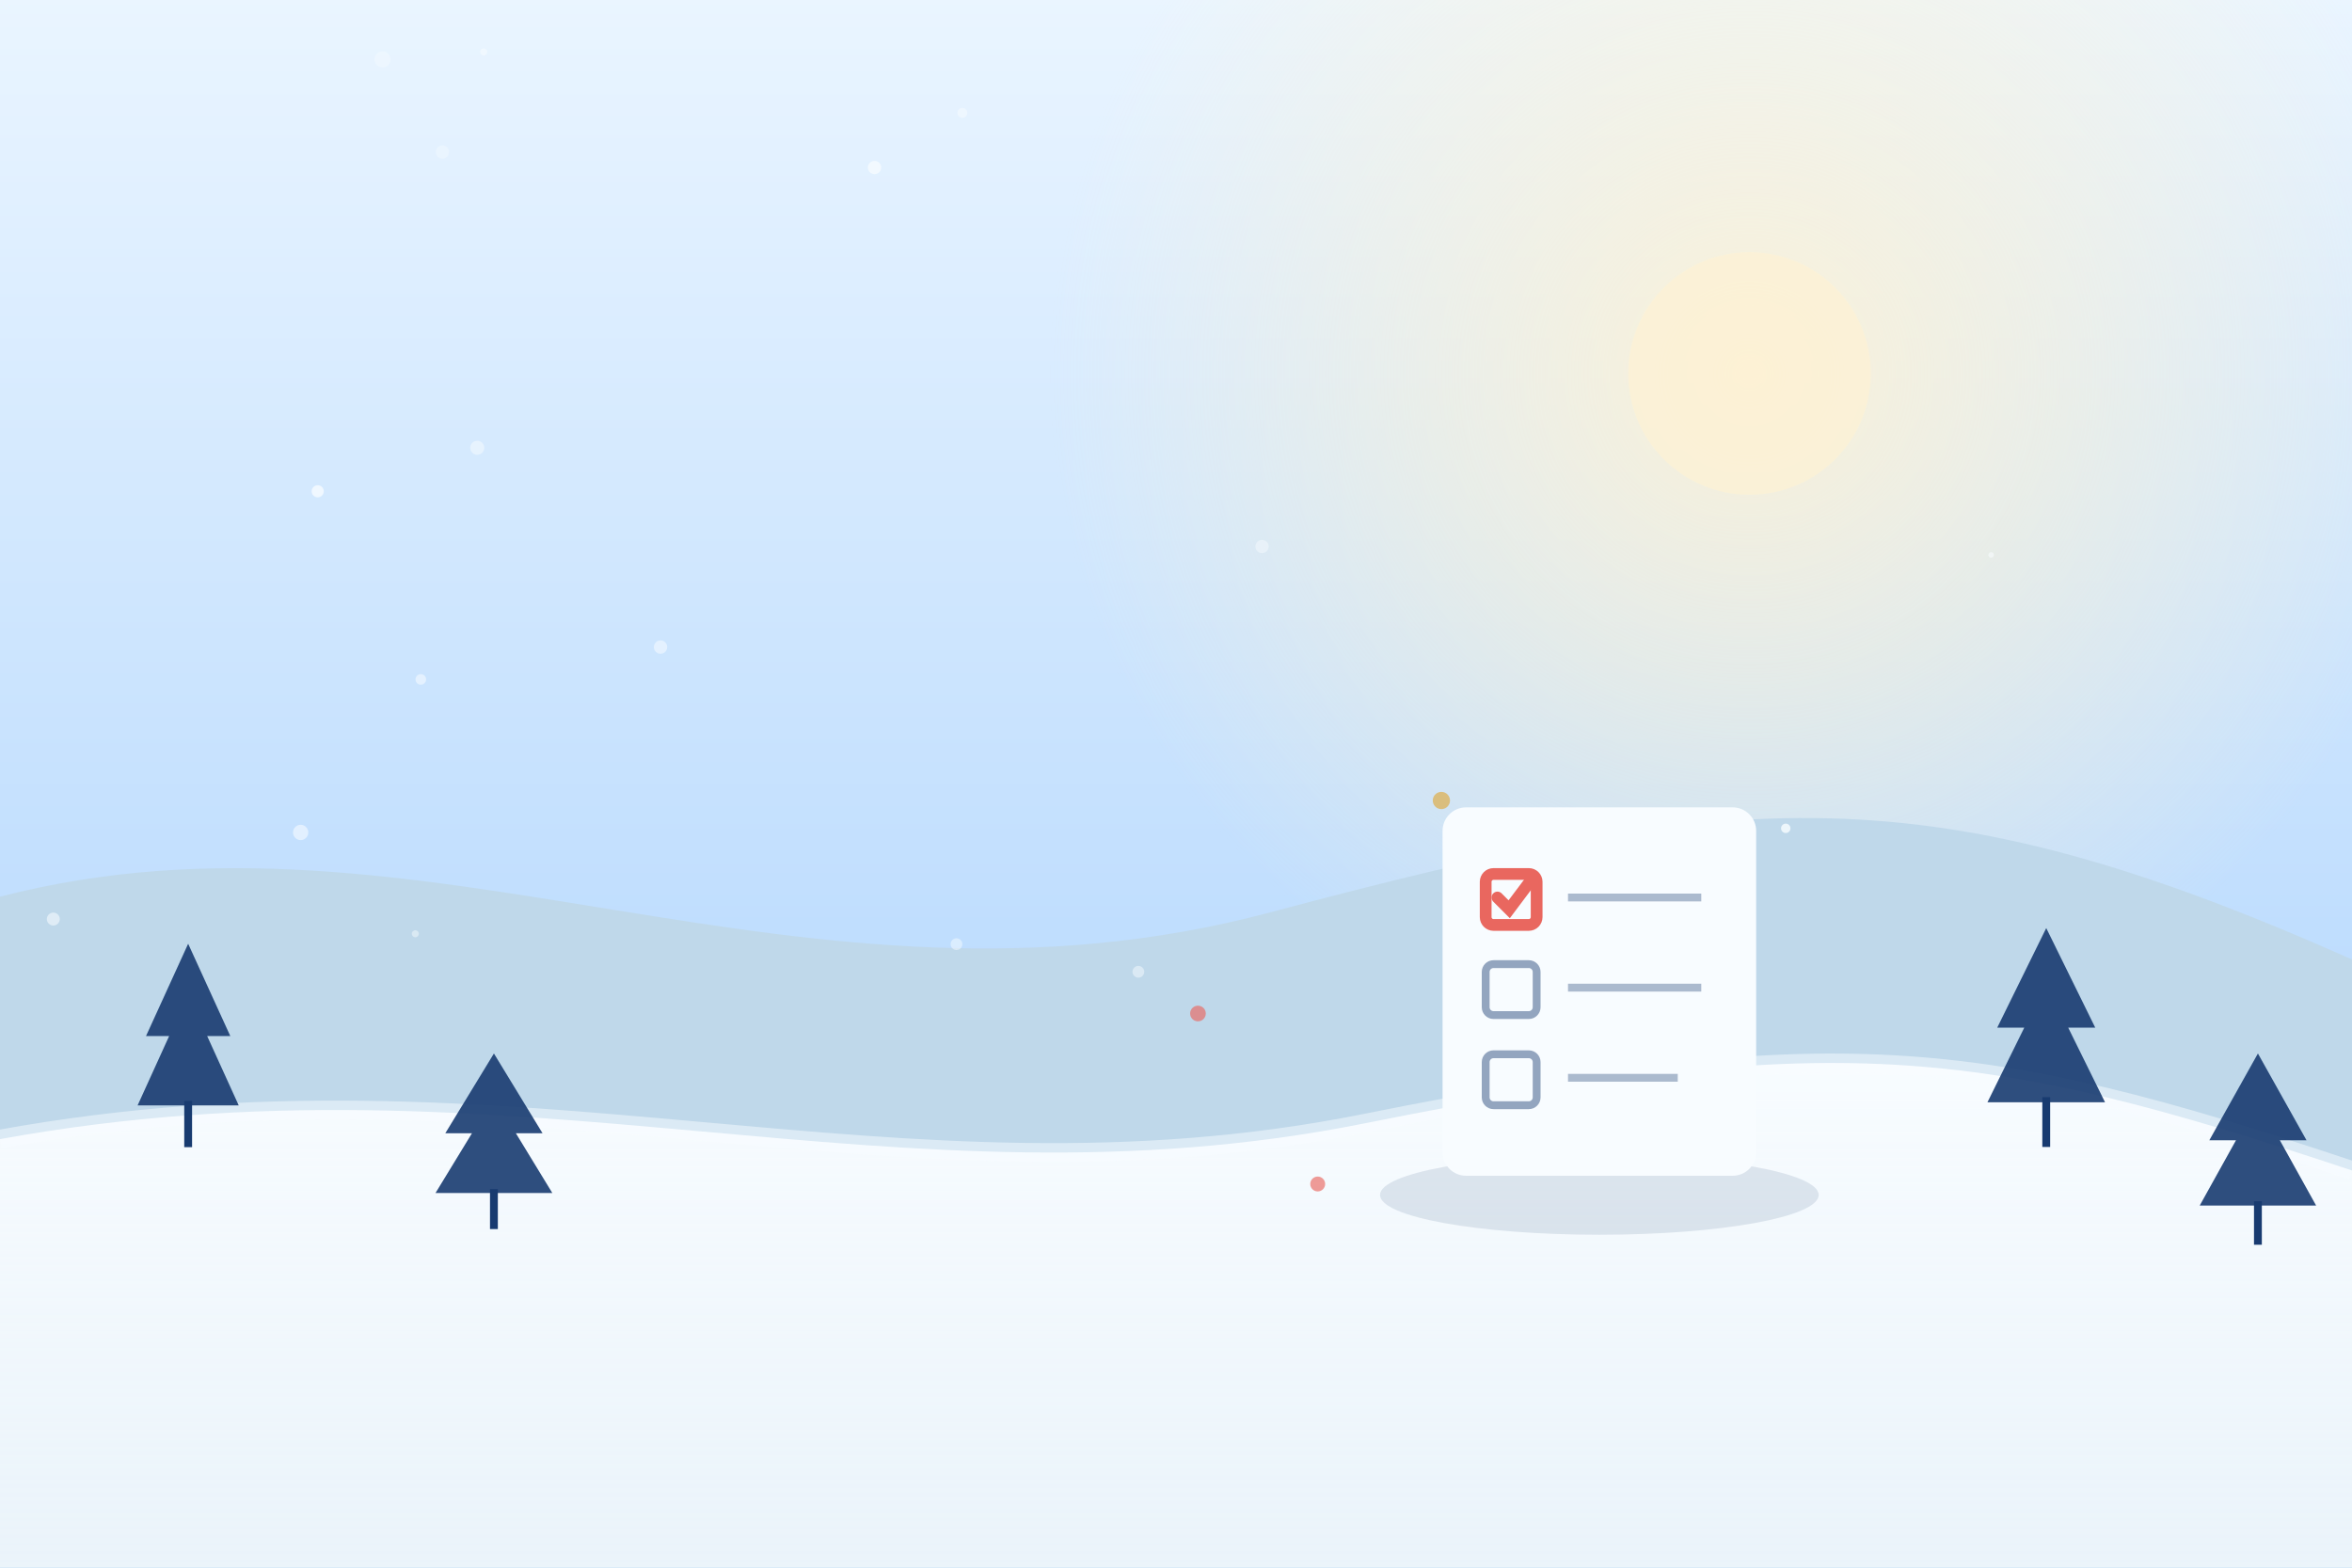
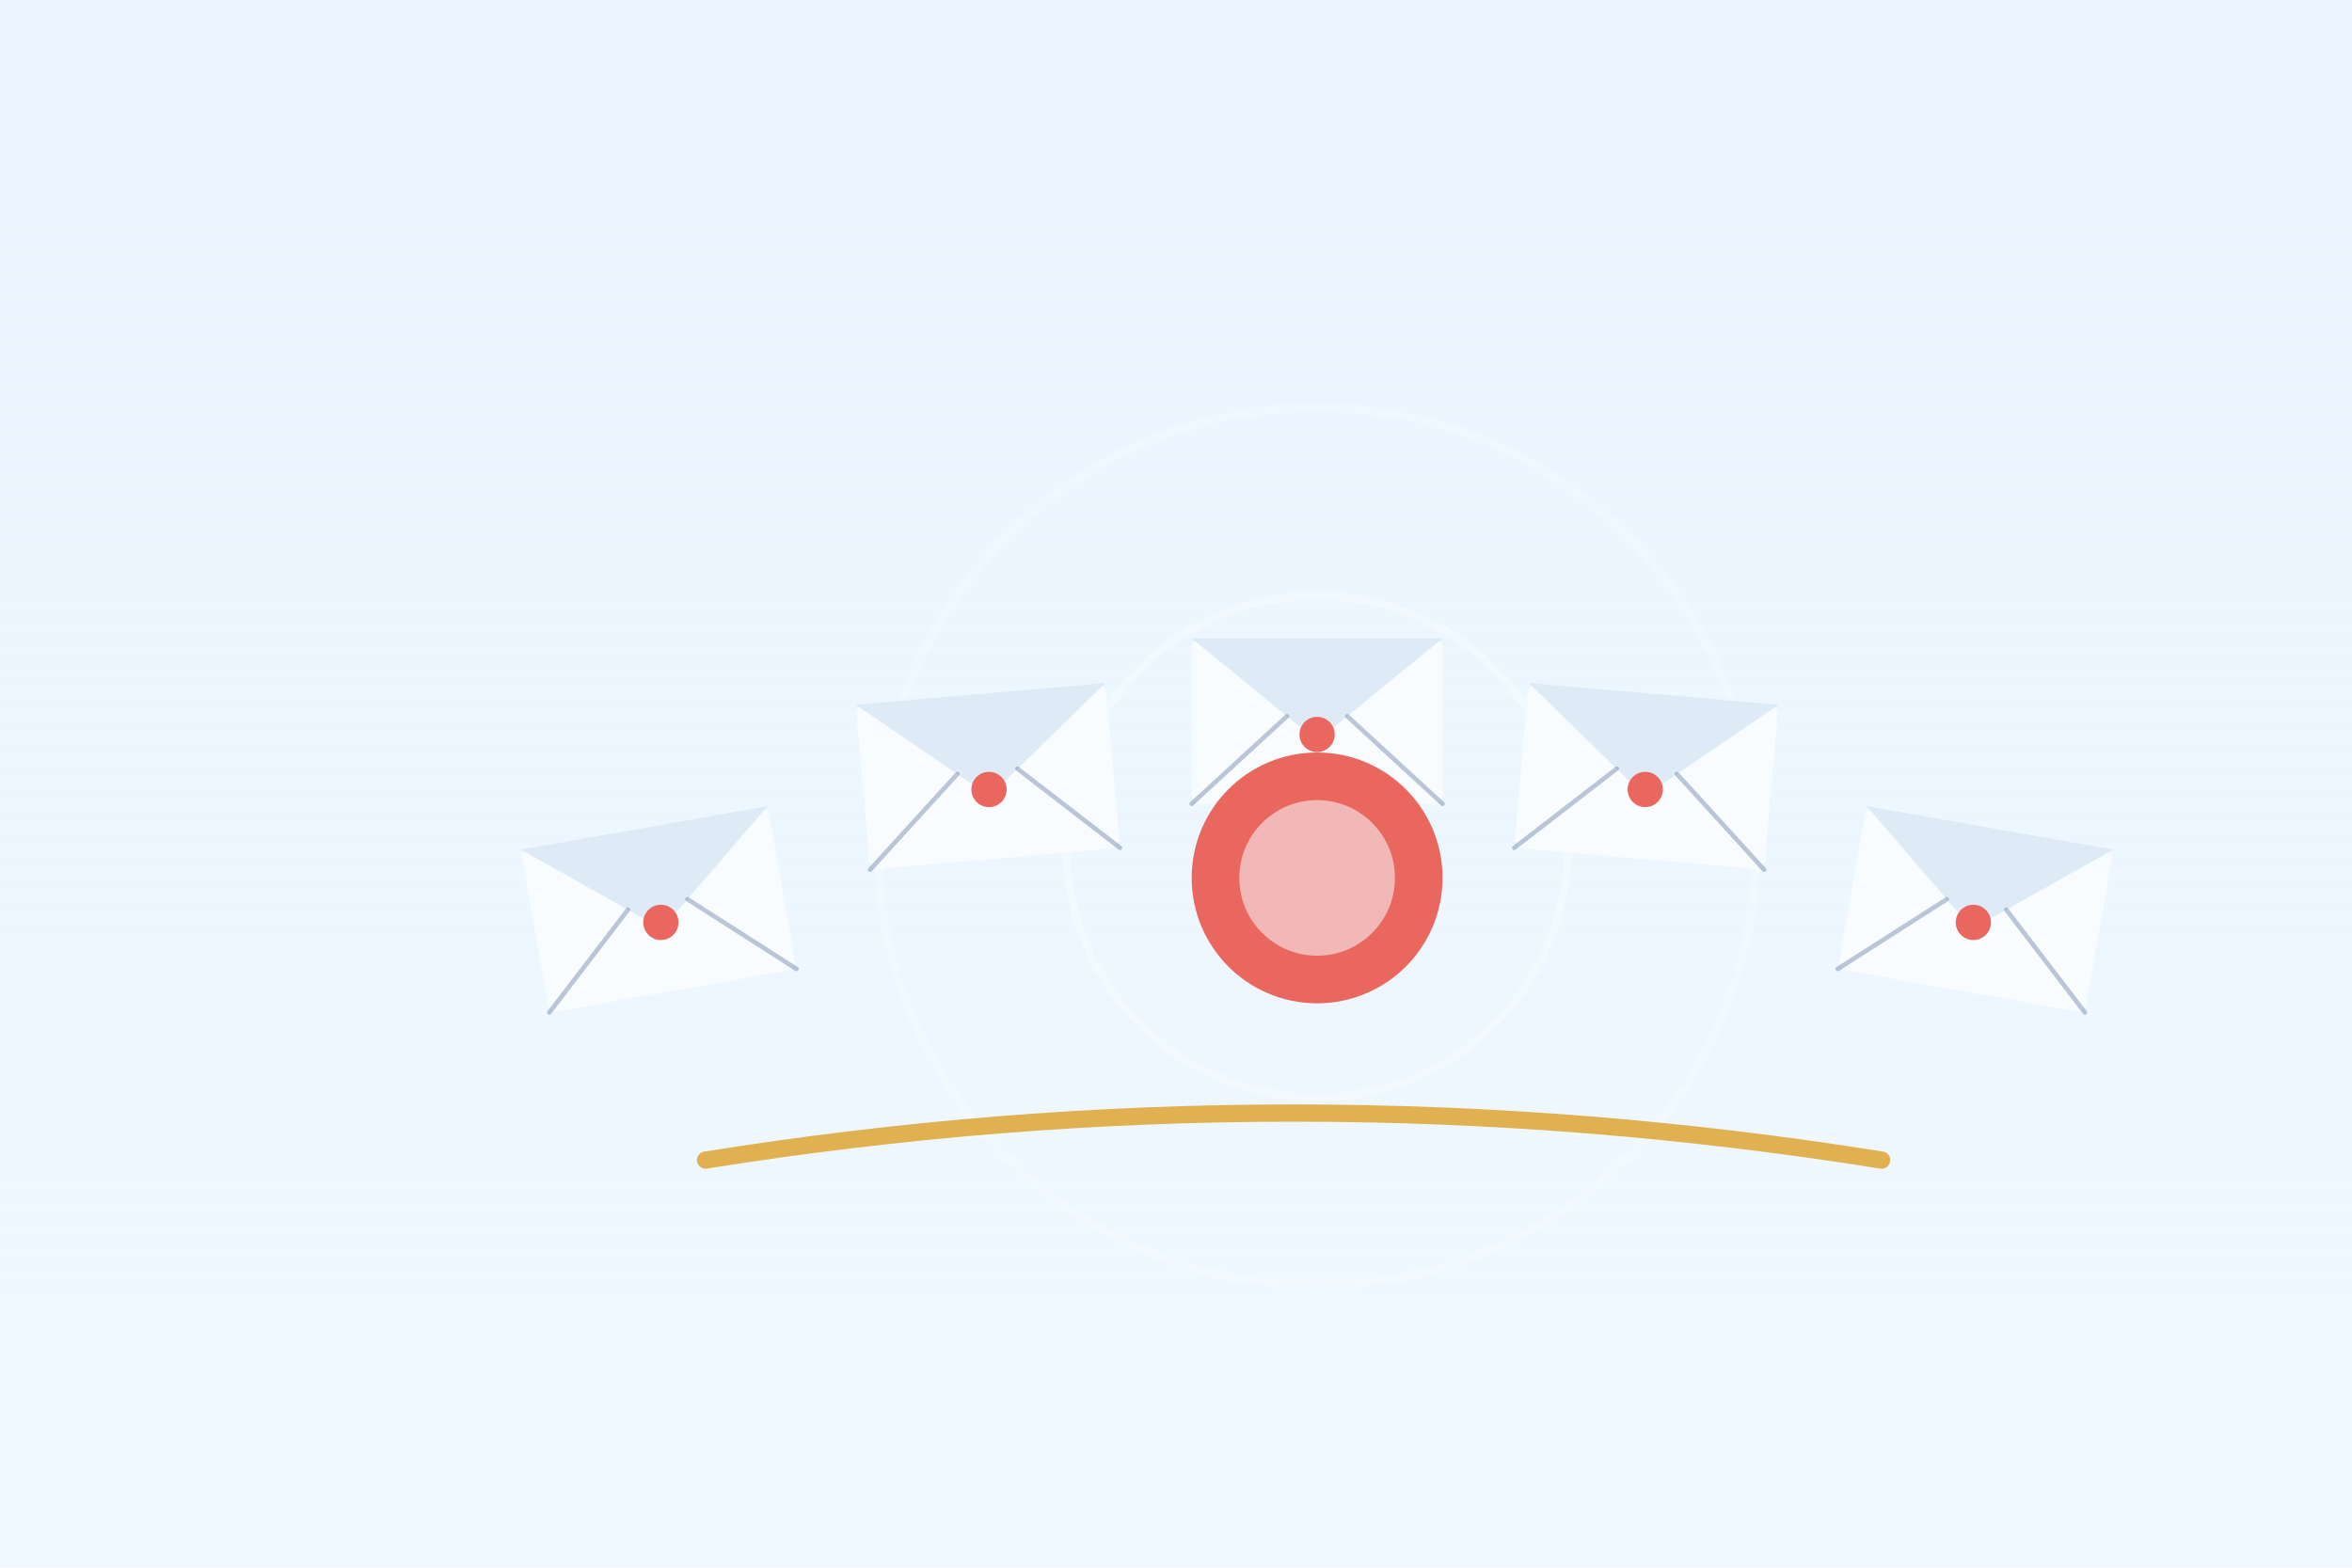
<svg xmlns="http://www.w3.org/2000/svg" viewBox="0 0 1200 800" width="1200" height="800" role="img" aria-labelledby="art-step-draw-gifts-winter-title art-step-draw-gifts-winter-desc">
  <defs>
    <linearGradient id="art-step-draw-gifts-winter-sky" x1="0" y1="0" x2="0" y2="1">
      <stop offset="0" stop-color="#EAF5FF" />
-       <stop offset="1" stop-color="#A3CEFD" />
-     </linearGradient>
-     <linearGradient id="art-step-draw-gifts-winter-ground" x1="0" y1="0" x2="0" y2="1">
-       <stop offset="0" stop-color="#F8FCFF" />
-       <stop offset="1" stop-color="#F8FCFF" stop-opacity="0.76" />
+       <stop offset="1" stop-color="#EAF5FF" stop-opacity="0.72" />
    </linearGradient>
    <radialGradient id="art-step-draw-gifts-winter-glow">
-       <stop offset="0" stop-color="#FFF2D2" stop-opacity="0.85" />
+       <stop offset="0" stop-color="#FFF2D2" stop-opacity="0.8" />
      <stop offset="1" stop-color="#FFF2D2" stop-opacity="0" />
    </radialGradient>
  </defs>
  <rect width="1200" height="800" fill="url(#art-step-draw-gifts-winter-sky)" />
-   <circle cx="892.6" cy="190.6" r="358.3" fill="url(#art-step-draw-gifts-winter-glow)" />
-   <circle cx="892.6" cy="190.6" r="61.9" fill="#FFF2D2" opacity="0.6" />
-   <path d="M0 457.6 C216 401.6, 408 529.6, 648 465.6 S984 393.6, 1200 489.6 L1200 800 L0 800 Z" fill="#BFD8EA" />
-   <path d="M0 581.3 C264 533.3, 456 621.3, 696 573.3 S1008 533.3, 1200 597.3 L1200 800 L0 800 Z" fill="url(#art-step-draw-gifts-winter-ground)" />
-   <path d="M0 581.3 C264 533.3, 456 621.3, 696 573.3 S1008 533.3, 1200 597.3" fill="none" stroke="#F8FCFF" stroke-width="9.6" opacity="0.5" />
-   <circle cx="887.3" cy="479.4" r="2.7" fill="#F8FCFF" opacity="0.41" />
-   <circle cx="643.9" cy="278.9" r="3.4" fill="#F8FCFF" opacity="0.43" />
-   <circle cx="1015.9" cy="283.2" r="1.4" fill="#F8FCFF" opacity="0.57" />
-   <circle cx="225.7" cy="77.6" r="3.4" fill="#F8FCFF" opacity="0.33" />
-   <circle cx="246.8" cy="26.5" r="1.8" fill="#F8FCFF" opacity="0.54" />
-   <circle cx="446.2" cy="85.5" r="3.4" fill="#F8FCFF" opacity="0.73" />
-   <circle cx="214.7" cy="346.7" r="2.7" fill="#F8FCFF" opacity="0.55" />
-   <circle cx="337" cy="330.2" r="3.4" fill="#F8FCFF" opacity="0.54" />
-   <circle cx="580.8" cy="495.9" r="3" fill="#F8FCFF" opacity="0.47" />
-   <circle cx="27.2" cy="469" r="3.3" fill="#F8FCFF" opacity="0.56" />
-   <circle cx="491" cy="57.6" r="2.5" fill="#F8FCFF" opacity="0.51" />
-   <circle cx="243.5" cy="228.5" r="3.6" fill="#F8FCFF" opacity="0.48" />
-   <circle cx="488" cy="481.8" r="3" fill="#F8FCFF" opacity="0.47" />
-   <circle cx="911.1" cy="422.7" r="2.4" fill="#F8FCFF" opacity="0.81" />
-   <circle cx="162.1" cy="250.7" r="3.1" fill="#F8FCFF" opacity="0.76" />
-   <circle cx="211.9" cy="476.5" r="1.8" fill="#F8FCFF" opacity="0.45" />
-   <circle cx="153.4" cy="424.8" r="3.9" fill="#F8FCFF" opacity="0.58" />
-   <circle cx="195.2" cy="30.3" r="4.1" fill="#F8FCFF" opacity="0.36" />
-   <rect x="94" y="561.8" width="4" height="23.6" fill="#183B70" />
-   <path d="M96 481.6 L74.5 528.7 L86.3 528.7 L70.2 564.1 L121.8 564.1 L105.7 528.7 L117.5 528.7 Z" fill="#183B70" opacity="0.9" />
-   <rect x="250" y="606.8" width="4" height="20.4" fill="#183B70" />
-   <path d="M252 537.6 L227.2 578.3 L240.8 578.3 L222.2 608.8 L281.8 608.8 L263.2 578.3 L276.8 578.3 Z" fill="#183B70" opacity="0.9" />
-   <rect x="1042" y="559.9" width="4" height="25.4" fill="#183B70" />
-   <path d="M1044 473.6 L1019 524.4 L1032.8 524.4 L1014 562.5 L1074 562.5 L1055.2 524.4 L1069 524.4 Z" fill="#183B70" opacity="0.9" />
-   <rect x="1150" y="613" width="4" height="22.2" fill="#183B70" />
-   <path d="M1152 537.6 L1127.2 581.9 L1140.8 581.9 L1122.3 615.2 L1181.7 615.2 L1163.2 581.9 L1176.8 581.9 Z" fill="#183B70" opacity="0.9" />
-   <ellipse cx="816" cy="609.8" rx="111.9" ry="20.3" fill="#183B70" opacity="0.12" />
-   <circle cx="611.2" cy="517.2" r="4" fill="#E9675F" opacity="0.65" />
-   <circle cx="735.4" cy="408.5" r="4.4" fill="#DFA93E" opacity="0.65" />
-   <circle cx="672.3" cy="604.2" r="3.8" fill="#E9675F" opacity="0.65" />
-   <g transform="translate(816 504) scale(2)">
-     <rect x="-40" y="-46" width="80" height="94" rx="6" fill="#F8FCFF" />
-     <rect x="-29" y="-29" width="13" height="13" rx="2" fill="none" stroke="#E9675F" stroke-width="3" />
-     <path d="M-26 -23 L-23 -20 L-17 -28" fill="none" stroke="#E9675F" stroke-width="3" stroke-linecap="round" />
-     <line x1="-8" y1="-23" x2="26" y2="-23" stroke="#183B70" stroke-width="2" opacity="0.34" />
-     <rect x="-29" y="-6" width="13" height="13" rx="2" fill="none" stroke="#183B70" stroke-width="2" opacity="0.45" />
-     <line x1="-8" y1="0" x2="26" y2="0" stroke="#183B70" stroke-width="2" opacity="0.34" />
-     <rect x="-29" y="17" width="13" height="13" rx="2" fill="none" stroke="#183B70" stroke-width="2" opacity="0.45" />
-     <line x1="-8" y1="23" x2="20" y2="23" stroke="#183B70" stroke-width="2" opacity="0.34" />
+   <circle cx="672" cy="432" r="128" fill="none" stroke="#F8FCFF" stroke-width="4" opacity="0.42" />
+   <circle cx="672" cy="432" r="224" fill="none" stroke="#F8FCFF" stroke-width="4" opacity="0.36" />
+   <g transform="rotate(-10 336 464)">
+     <rect x="272" y="421.8" width="128" height="84.5" rx="5.1" fill="#F8FCFF" />
+     <path d="M272 421.8 L336 474.1 L400 421.8 Z" fill="#BFD8EA" opacity="0.45" />
+     <path d="M272 506.2 L320.6 461.5 M400 506.2 L351.4 461.5" fill="none" stroke="#183B70" stroke-width="2.3" stroke-linecap="round" stroke-linejoin="round" opacity="0.28" />
+     <circle cx="336" cy="470.8" r="9" fill="#E9675F" />
  </g>
+   <g transform="rotate(-5 504 396.1)">
+     <rect x="440" y="353.9" width="128" height="84.5" rx="5.1" fill="#F8FCFF" />
+     <path d="M440 353.9 L504 406.3 L568 353.9 Z" fill="#BFD8EA" opacity="0.45" />
+     <path d="M440 438.4 L488.6 393.6 M568 438.4 L519.4 393.6" fill="none" stroke="#183B70" stroke-width="2.3" stroke-linecap="round" stroke-linejoin="round" opacity="0.28" />
+     <circle cx="504" cy="402.9" r="9" fill="#E9675F" />
+   </g>
+   <g transform="rotate(0 672 368)">
+     <rect x="608" y="325.8" width="128" height="84.5" rx="5.1" fill="#F8FCFF" />
+     <path d="M608 325.8 L672 378.1 L736 325.8 Z" fill="#BFD8EA" opacity="0.45" />
+     <path d="M608 410.2 L656.6 365.5 M736 410.2 L687.4 365.5" fill="none" stroke="#183B70" stroke-width="2.3" stroke-linecap="round" stroke-linejoin="round" opacity="0.28" />
+     <circle cx="672" cy="374.8" r="9" fill="#E9675F" />
+   </g>
+   <g transform="rotate(5 840 396.1)">
+     <rect x="776" y="353.9" width="128" height="84.5" rx="5.1" fill="#F8FCFF" />
+     <path d="M776 353.9 L840 406.3 L904 353.9 Z" fill="#BFD8EA" opacity="0.45" />
+     <path d="M776 438.4 L824.6 393.6 M904 438.4 L855.4 393.6" fill="none" stroke="#183B70" stroke-width="2.3" stroke-linecap="round" stroke-linejoin="round" opacity="0.28" />
+     <circle cx="840" cy="402.9" r="9" fill="#E9675F" />
+   </g>
+   <g transform="rotate(10 1008 464)">
+     <rect x="944" y="421.8" width="128" height="84.5" rx="5.1" fill="#F8FCFF" />
+     <path d="M944 421.8 L1008 474.1 L1072 421.8 Z" fill="#BFD8EA" opacity="0.45" />
+     <path d="M944 506.2 L992.6 461.5 M1072 506.2 L1023.4 461.5" fill="none" stroke="#183B70" stroke-width="2.3" stroke-linecap="round" stroke-linejoin="round" opacity="0.28" />
+     <circle cx="1008" cy="470.8" r="9" fill="#E9675F" />
+   </g>
+   <circle cx="672" cy="448" r="64" fill="#E9675F" />
+   <circle cx="672" cy="448" r="39.7" fill="#F8FCFF" opacity="0.55" />
+   <path d="M360 592 Q660 544 960 592" fill="none" stroke="#DFA93E" stroke-width="8.8" stroke-linecap="round" stroke-linejoin="round" opacity="0.90" />
</svg>
